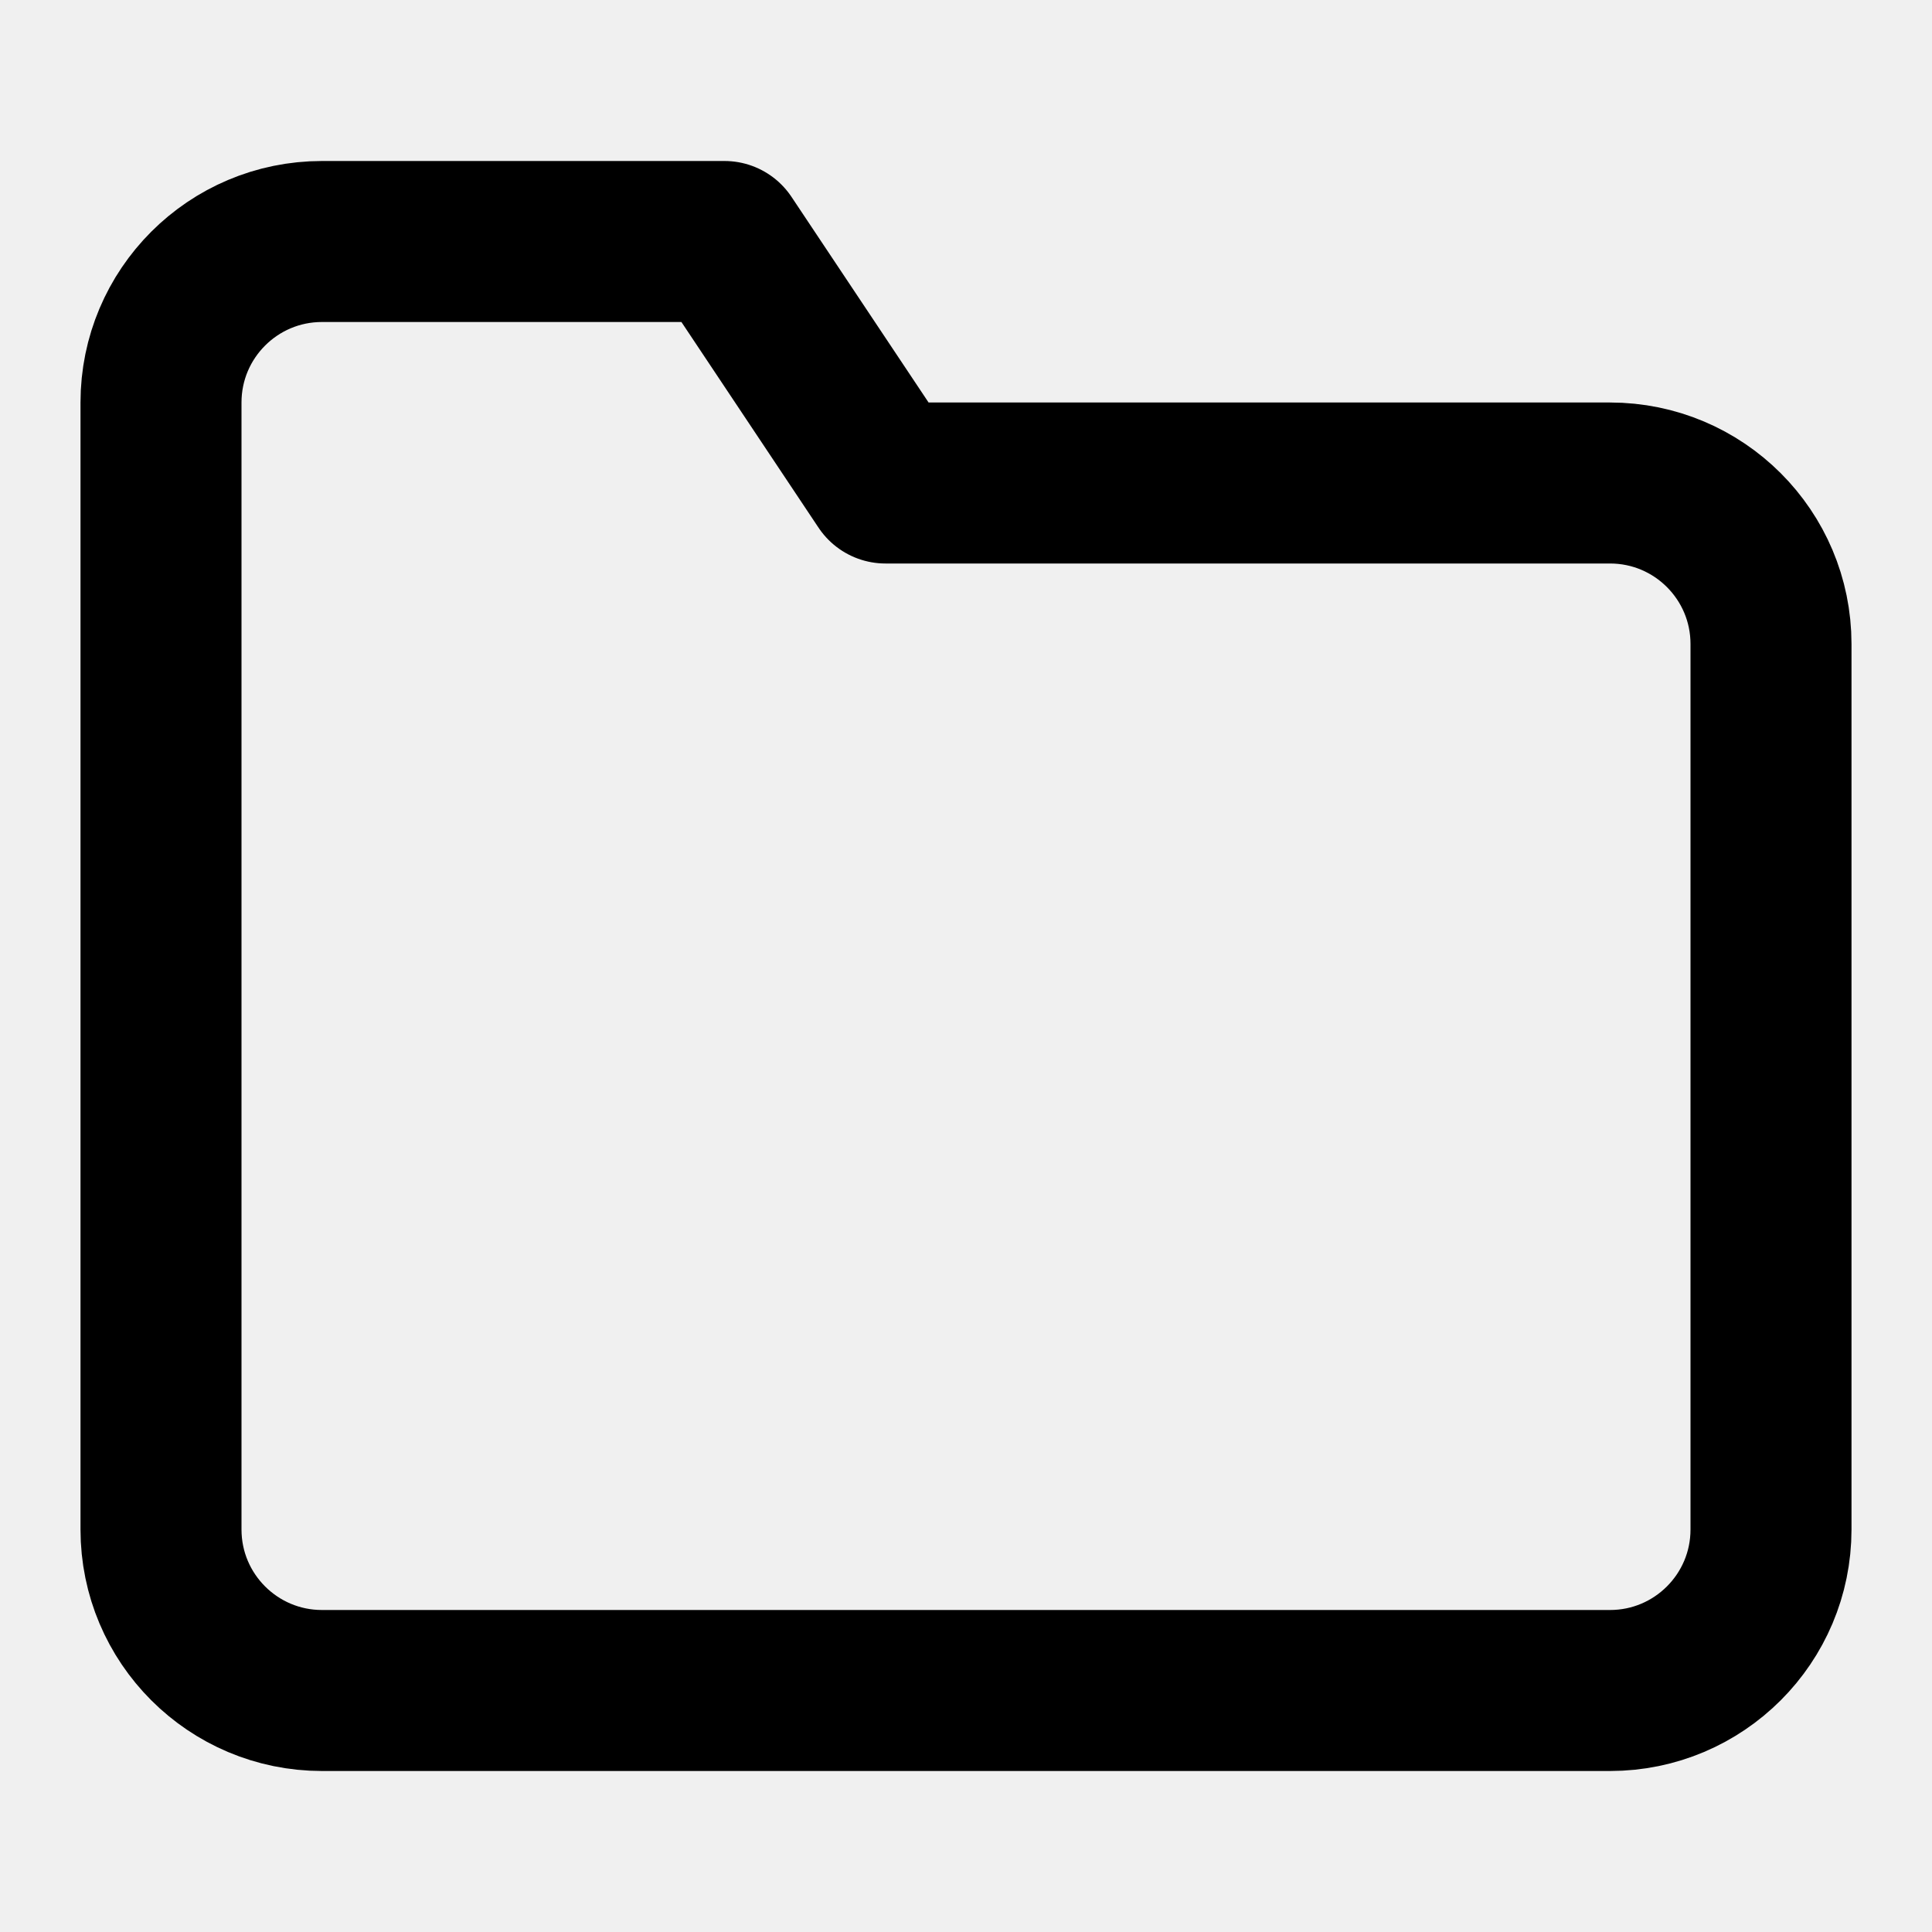
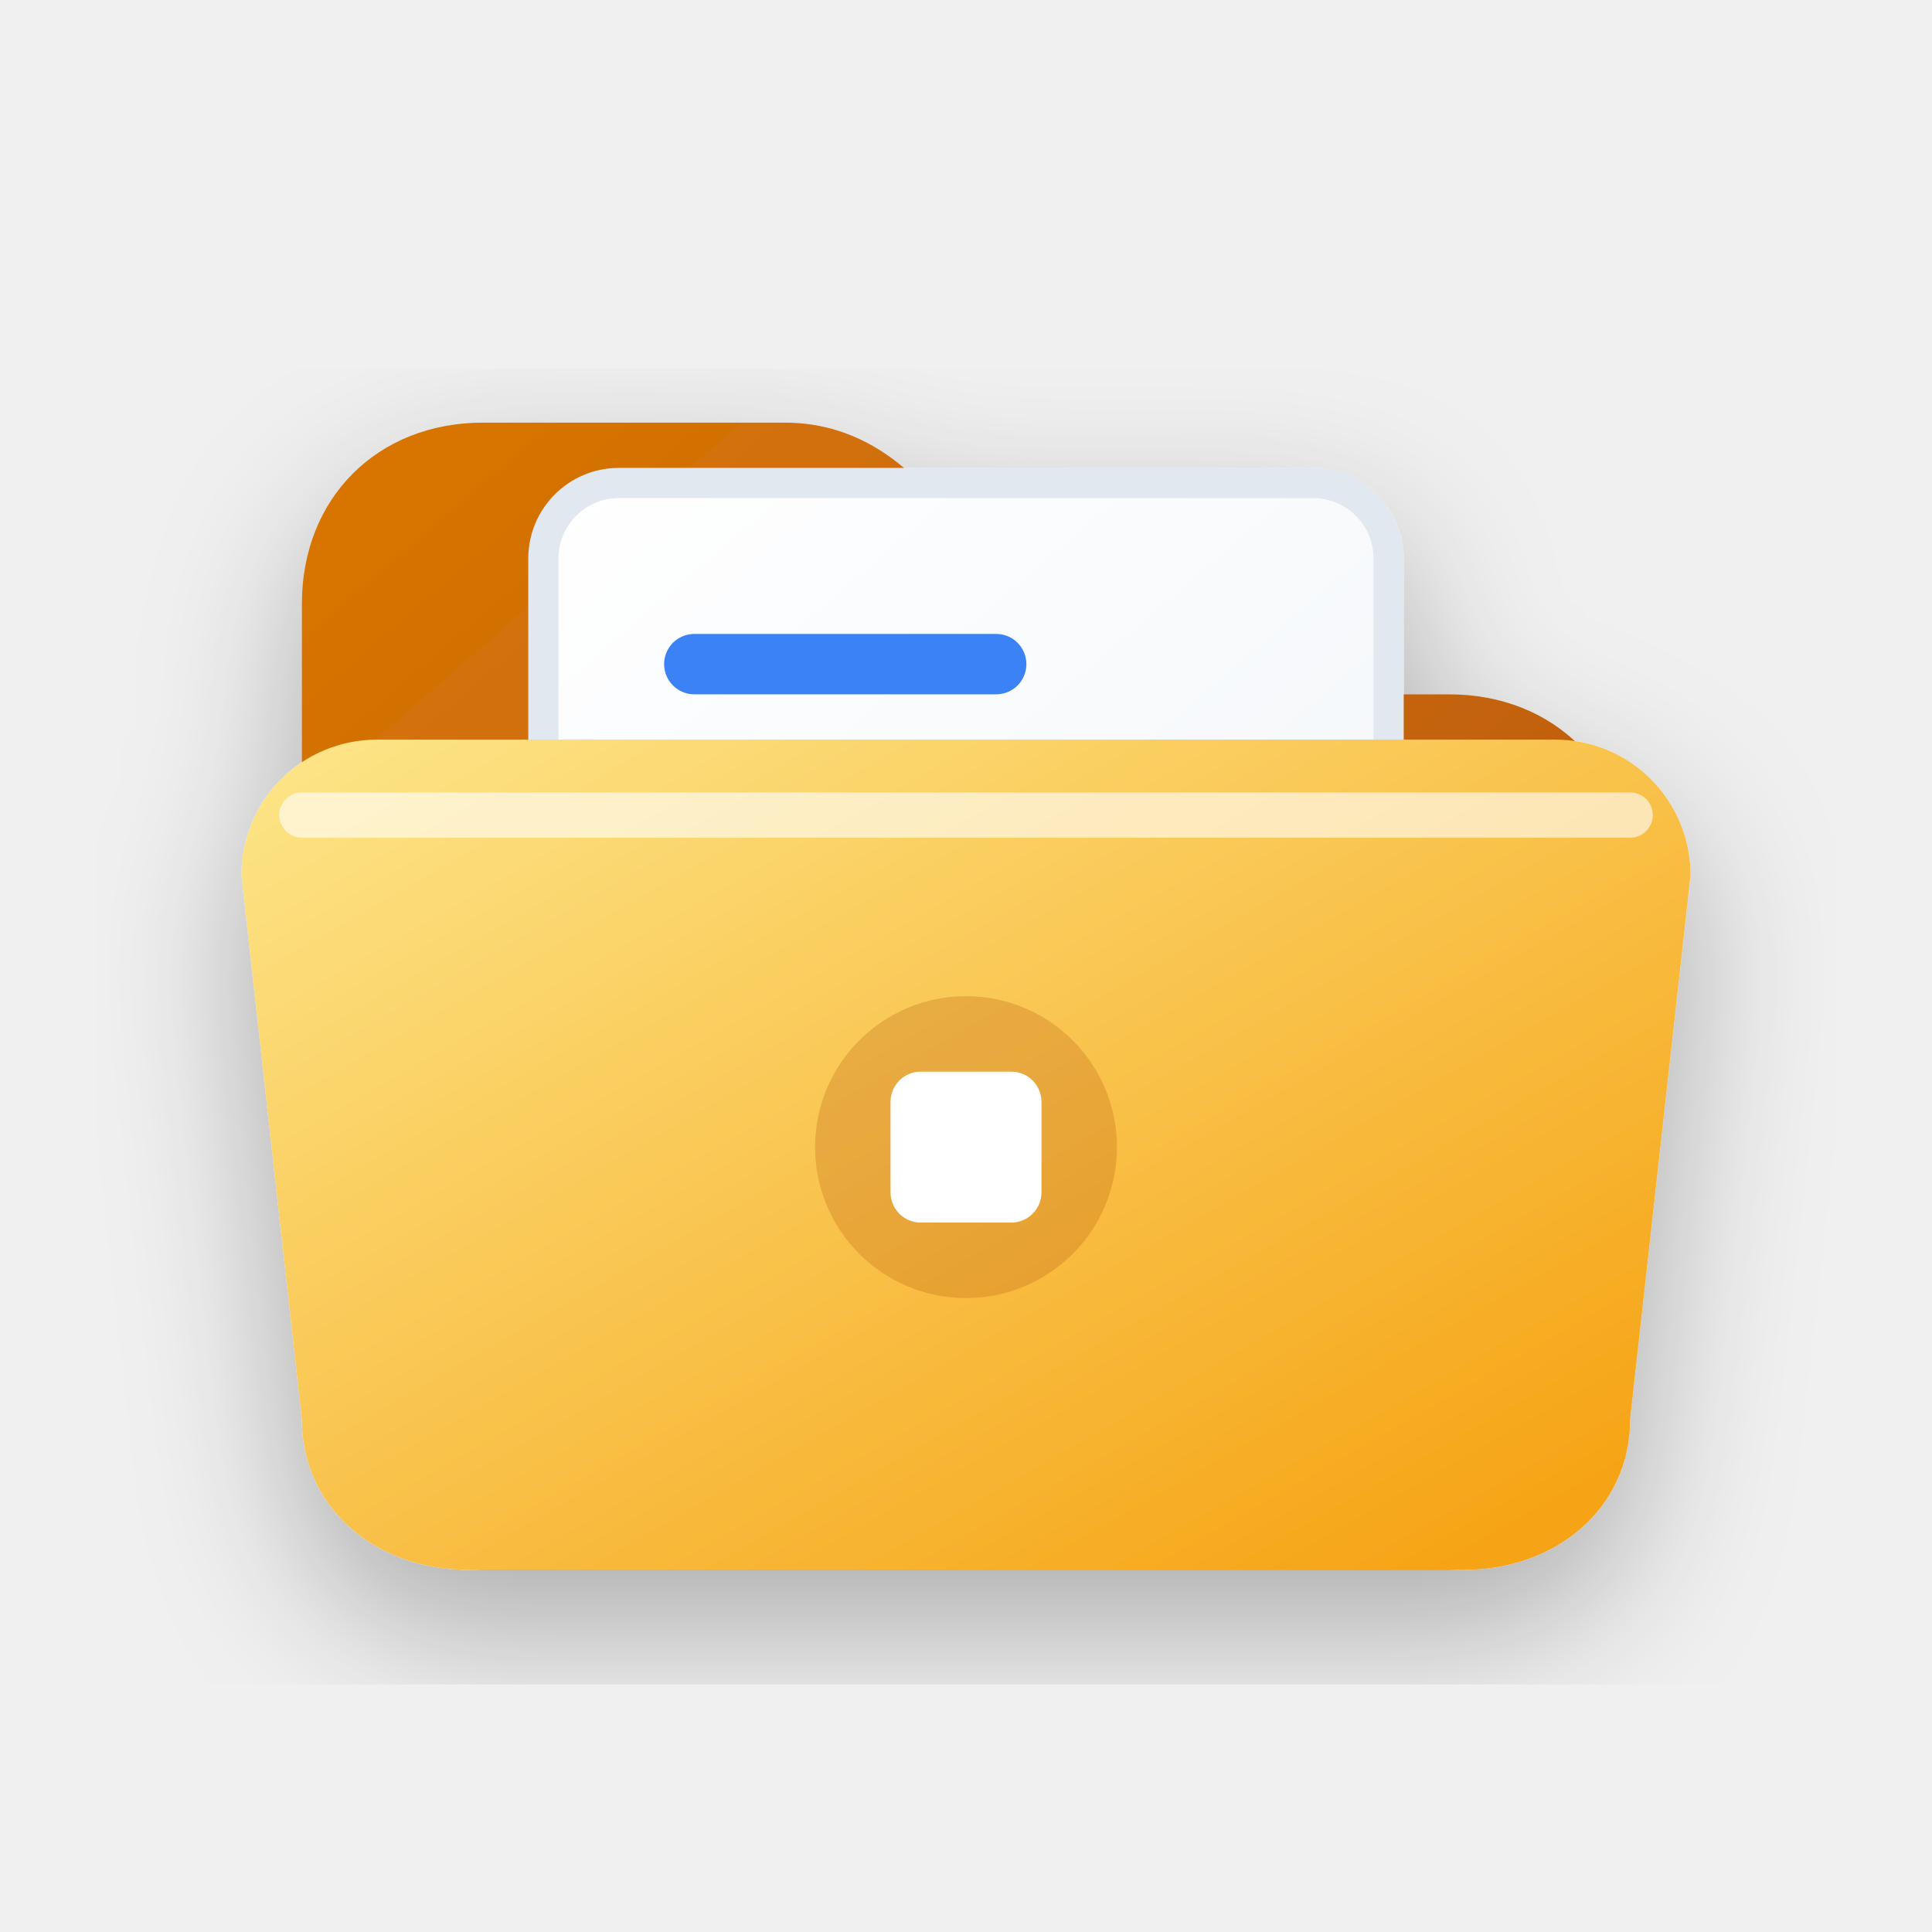
- <svg xmlns="http://www.w3.org/2000/svg" viewBox="0 0 24 24" fill="none" stroke="currentColor" stroke-width="2" stroke-linecap="round" stroke-linejoin="round">
-   <path d="M22 19a2 2 0 0 1-2 2H4a2 2 0 0 1-2-2V5a2 2 0 0 1 2-2h5l2 3h9a2 2 0 0 1 2 2z" />
+ <svg xmlns="http://www.w3.org/2000/svg" viewBox="0 0 64 64" fill="none">
+   <defs>
+     <linearGradient id="folder-tab" x1="0%" y1="0%" x2="100%" y2="100%">
+       <stop offset="0%" stop-color="#FBBF24" />
+       <stop offset="100%" stop-color="#F59E0B" />
+     </linearGradient>
+     <linearGradient id="folder-back" x1="0%" y1="0%" x2="100%" y2="100%">
+       <stop offset="0%" stop-color="#D97706" />
+       <stop offset="100%" stop-color="#B45309" />
+     </linearGradient>
+     <linearGradient id="folder-front" x1="0%" y1="0%" x2="100%" y2="100%">
+       <stop offset="0%" stop-color="#FDE68A" />
+       <stop offset="100%" stop-color="#F59E0B" />
+     </linearGradient>
+     <linearGradient id="sheet-grad" x1="0%" y1="0%" x2="100%" y2="100%">
+       <stop offset="0%" stop-color="#FFFFFF" />
+       <stop offset="100%" stop-color="#F1F5F9" />
+     </linearGradient>
+     <filter id="folder-shadow" x="-10%" y="-10%" width="120%" height="120%">
+       <feDropShadow dx="0" dy="2" stdDeviation="2.5" flood-color="#000000" flood-opacity="0.28" />
+     </filter>
+   </defs>
+   <g filter="url(#folder-shadow)">
+     <path d="M10 20 C10 16.5, 12.5 14, 16 14 H26 C28.5 14, 30.5 15.5, 32 18 L34.5 21 C35.5 22, 37 23, 38.5 23 H48 C51.5 23, 54 25.5, 54 29 V46 C54 49.5, 51.5 52, 48 52 H16 C12.5 52, 10 49.5, 10 46 Z" fill="url(#folder-back)" />
+     <rect x="18" y="16" width="28" height="24" rx="2.5" fill="url(#sheet-grad)" stroke="#E2E8F0" stroke-width="1" />
+     <line x1="23" y1="22" x2="33" y2="22" stroke="#3B82F6" stroke-width="2" stroke-linecap="round" />
+     <line x1="23" y1="27" x2="41" y2="27" stroke="#94A3B8" stroke-width="1.5" stroke-linecap="round" />
+     <line x1="23" y1="31" x2="37" y2="31" stroke="#94A3B8" stroke-width="1.5" stroke-linecap="round" />
+     <path d="M8 29 C8 26.5, 10 24.5, 12.5 24.5 H51.5 C54 24.5, 56 26.5, 56 29 L54 47 C54 50, 51.5 52, 48.5 52 H15.5 C12.5 52, 10 50, 10 47 Z" fill="url(#folder-front)" />
+     <path d="M10 27 H54" stroke="rgba(255,255,255,0.6)" stroke-width="1.5" stroke-linecap="round" />
+     <circle cx="32" cy="38" r="5" fill="#B45309" opacity="0.25" />
+     <rect x="29.5" y="35.5" width="5" height="5" rx="1" fill="#FFFFFF" />
+   </g>
</svg>
